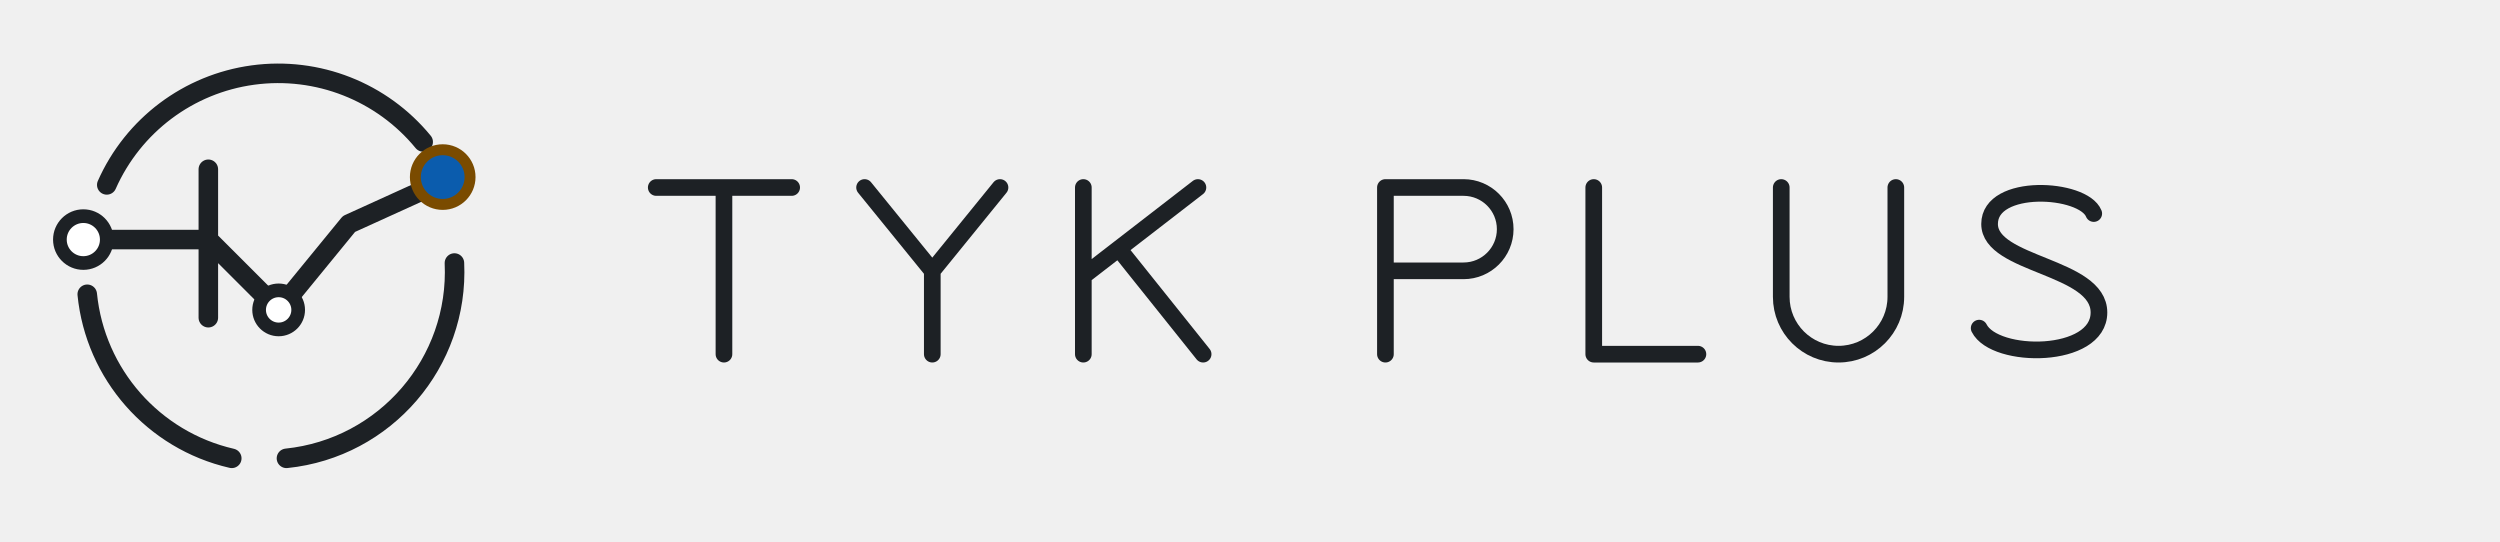
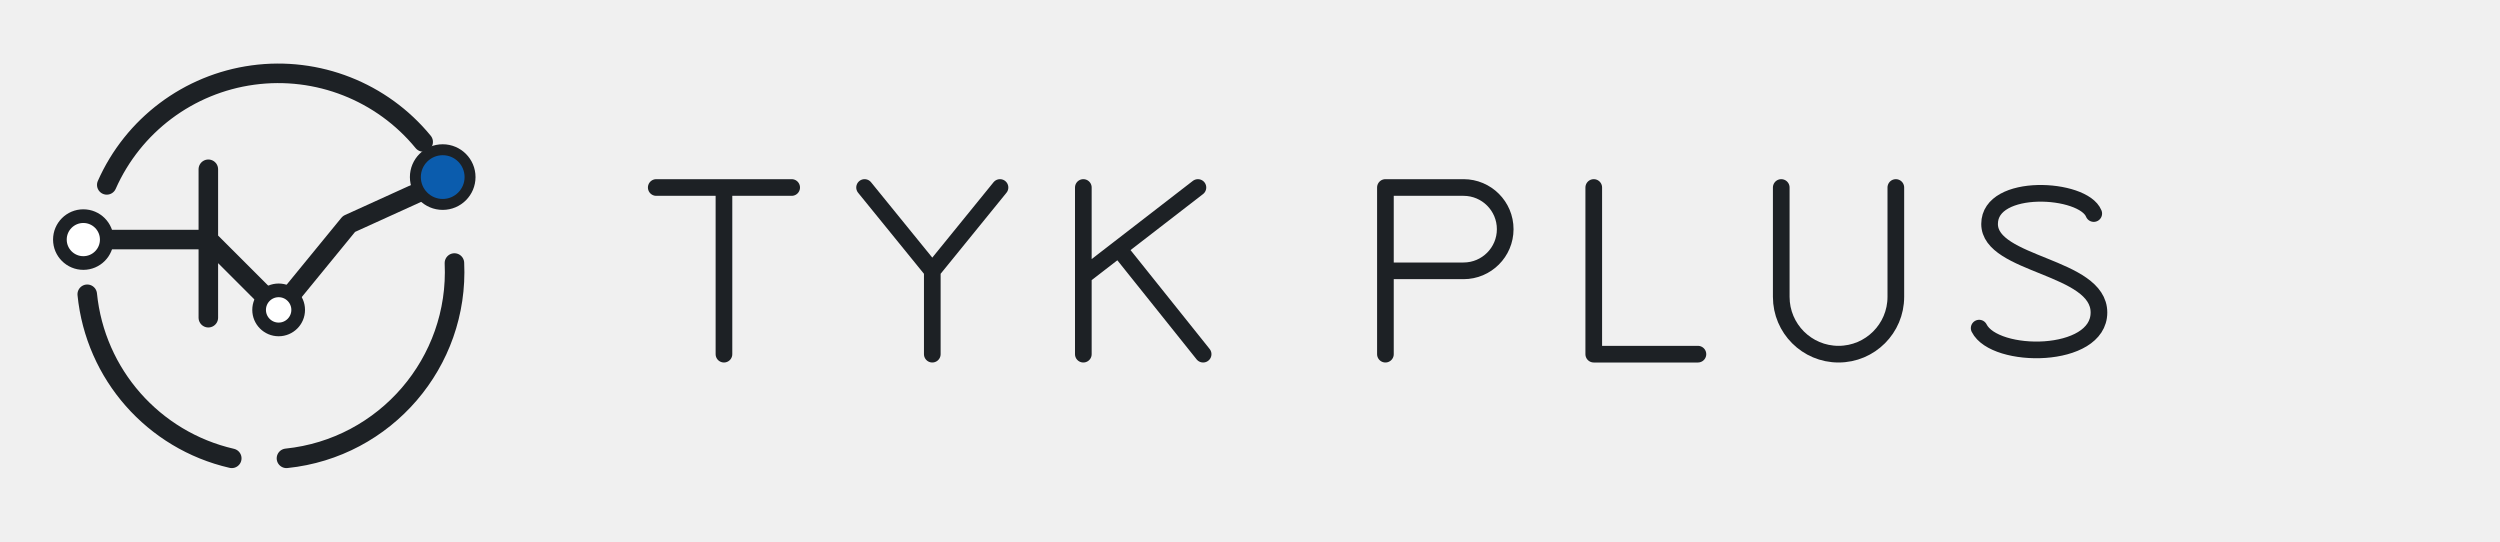
<svg xmlns="http://www.w3.org/2000/svg" width="480" height="104" viewBox="0 0 480 104" role="img" aria-labelledby="title">
  <g transform="translate(4 4) scale(0.75)" fill="none" stroke="#1d2125" stroke-width="5" stroke-linecap="round" stroke-linejoin="round">
    <path d="M22 42 A48 48 0 0 1 103 31 M111 62 A48 48 0 0 1 68 112 M54 112 A48 48 0 0 1 17 70" />
    <path d="M22 56 H48 M48 38 V76 M48 56 L66 74 L84 52 L106 42" />
    <circle cx="16" cy="56" r="6" stroke-width="3.5" fill="#ffffff" />
    <circle cx="66" cy="74" r="5" stroke-width="3.5" fill="#ffffff" />
-     <circle cx="108" cy="40" r="7" fill="#0b5cad" stroke="#7a4b00" stroke-width="2.8" />
+     <circle cx="108" cy="40" r="7" fill="#0b5cad" stroke="#1d2125" stroke-width="2.8" />
  </g>
  <g fill="none" stroke="#1d2125" stroke-width="3.2" stroke-linecap="round" stroke-linejoin="round" aria-label="TYK PLUS">
    <path d="M126 36 H152 M139 36 V68" />
    <path d="M166 36 L179 52 L192 36 M179 52 V68" />
    <path d="M208 36 V68 M230 36 L208 53 M215 48 L231 68" />
    <path d="M266 68 V36 H281 A8 8 0 0 1 281 52 H266" />
    <path d="M306 36 V68 H326" />
    <path d="M342 36 V57 A11 11 0 0 0 364 57 V36" />
    <path d="M402 41 C400 36 382 35 382 43 C382 51 403 51 403 60 C403 69 383 69 380 63" />
  </g>
</svg>
